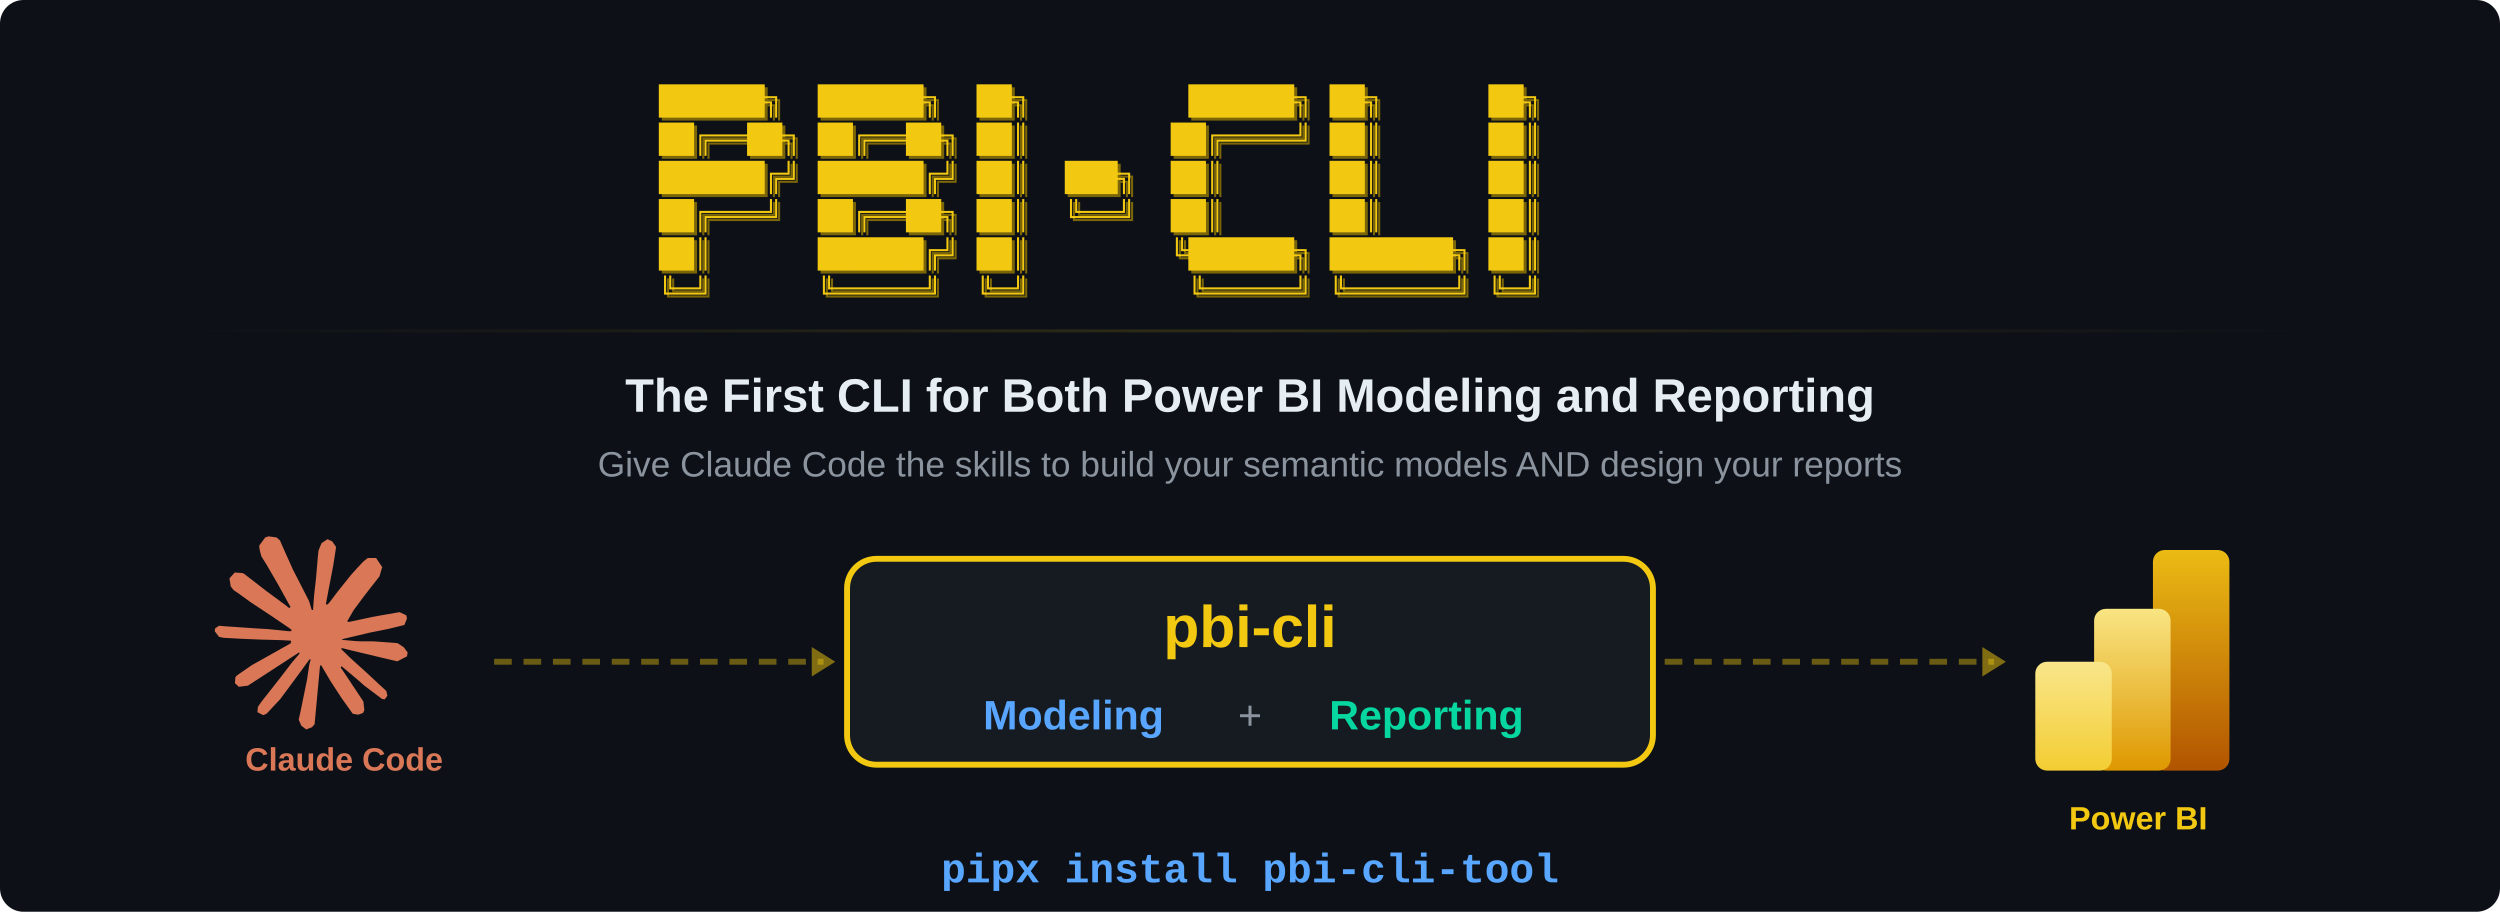
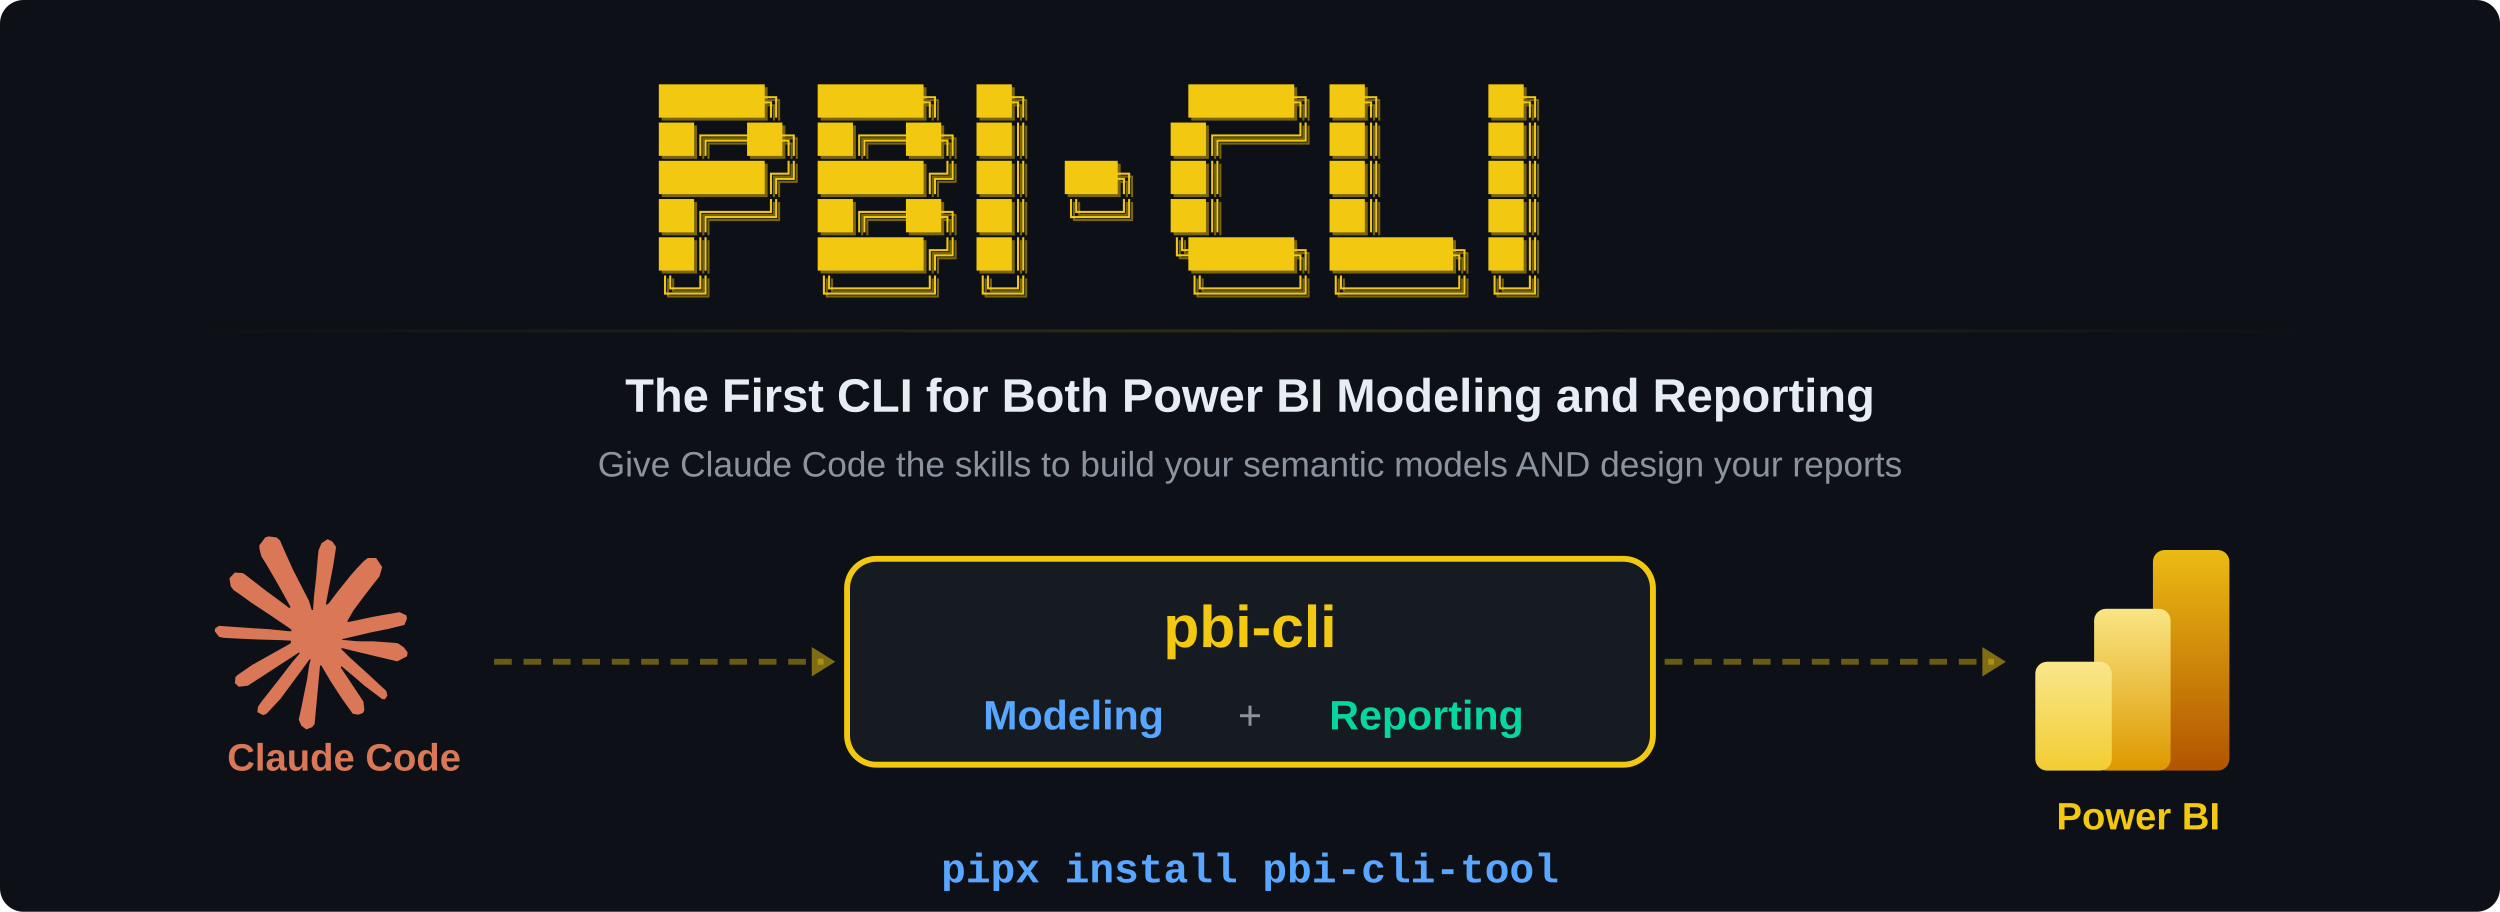
<svg xmlns="http://www.w3.org/2000/svg" width="850" height="310" viewBox="0 0 850 310">
  <defs>
    <linearGradient id="pbi-bar1" x1="50%" y1="0%" x2="50%" y2="100%">
      <stop offset="0%" stop-color="#EBBB14" />
      <stop offset="100%" stop-color="#B25400" />
    </linearGradient>
    <linearGradient id="pbi-bar2" x1="50%" y1="0%" x2="50%" y2="100%">
      <stop offset="0%" stop-color="#F9E583" />
      <stop offset="100%" stop-color="#DE9800" />
    </linearGradient>
    <linearGradient id="pbi-bar3" x1="50%" y1="0%" x2="50%" y2="100%">
      <stop offset="0%" stop-color="#F9E68B" />
      <stop offset="100%" stop-color="#F3CD32" />
    </linearGradient>
    <linearGradient id="glow" x1="0%" y1="0%" x2="100%" y2="0%">
      <stop offset="0%" stop-color="#F2C811" stop-opacity="0" />
      <stop offset="50%" stop-color="#F2C811" stop-opacity="0.15" />
      <stop offset="100%" stop-color="#F2C811" stop-opacity="0" />
    </linearGradient>
  </defs>
  <rect width="100%" height="100%" fill="#0d1117" rx="8" />
  <text font-family="'Courier New', Courier, monospace" font-size="10" fill="#7A6508" xml:space="preserve">
    <tspan x="225" y="38">██████╗  ██████╗  ██╗         ██████╗ ██╗      ██╗</tspan>
    <tspan x="225" y="51">██╔══██╗ ██╔══██╗ ██║        ██╔════╝ ██║      ██║</tspan>
    <tspan x="225" y="64">██████╔╝ ██████╔╝ ██║  ███╗  ██║      ██║      ██║</tspan>
    <tspan x="225" y="77">██╔═══╝  ██╔══██╗ ██║  ╚══╝  ██║      ██║      ██║</tspan>
    <tspan x="225" y="90">██║      ██████╔╝ ██║        ╚██████╗ ███████╗ ██║</tspan>
    <tspan x="225" y="103">╚═╝      ╚═════╝  ╚═╝         ╚═════╝ ╚══════╝ ╚═╝</tspan>
  </text>
  <text font-family="'Courier New', Courier, monospace" font-size="10" fill="#F2C811" xml:space="preserve">
    <tspan x="224" y="37">██████╗  ██████╗  ██╗         ██████╗ ██╗      ██╗</tspan>
    <tspan x="224" y="50">██╔══██╗ ██╔══██╗ ██║        ██╔════╝ ██║      ██║</tspan>
    <tspan x="224" y="63">██████╔╝ ██████╔╝ ██║  ███╗  ██║      ██║      ██║</tspan>
    <tspan x="224" y="76">██╔═══╝  ██╔══██╗ ██║  ╚══╝  ██║      ██║      ██║</tspan>
    <tspan x="224" y="89">██║      ██████╔╝ ██║        ╚██████╗ ███████╗ ██║</tspan>
    <tspan x="224" y="102">╚═╝      ╚═════╝  ╚═╝         ╚═════╝ ╚══════╝ ╚═╝</tspan>
  </text>
  <rect x="60" y="112" width="730" height="1" fill="url(#glow)" />
  <text x="425" y="140" font-family="'Segoe UI', Arial, sans-serif" font-size="16" fill="#e6edf3" text-anchor="middle" font-weight="600">The First CLI for Both Power BI Modeling and Reporting</text>
  <text x="425" y="162" font-family="'Segoe UI', Arial, sans-serif" font-size="12" fill="#8b949e" text-anchor="middle">Give Claude Code the skills to build your semantic models AND design your reports</text>
  <g transform="translate(73, 182) scale(0.055)">
    <path fill="#d97757" d="M 233.96 800.215 L 468.644 668.537 L 472.591 657.101 L 468.644 650.738 L 457.208 650.738 L 417.987 648.322 L 283.893 644.698 L 167.597 639.866 L 54.926 633.826 L 26.577 627.785 L 3.3e-05 592.752 L 2.738 575.275 L 26.577 559.248 L 60.725 562.228 L 136.188 567.383 L 249.423 575.195 L 331.57 580.027 L 453.262 592.671 L 472.591 592.671 L 475.329 584.859 L 468.725 580.027 L 463.571 575.195 L 346.389 495.785 L 219.544 411.866 L 153.101 363.544 L 117.181 339.06 L 99.06 316.107 L 91.248 266.014 L 123.866 230.094 L 167.678 233.074 L 178.873 236.054 L 223.248 270.201 L 318.04 343.57 L 441.826 434.738 L 459.946 449.799 L 467.195 444.644 L 468.081 441.02 L 459.946 427.409 L 392.617 305.718 L 320.779 181.933 L 288.805 130.631 L 280.349 99.866 C 277.369 87.221 275.195 76.591 275.195 63.624 L 312.322 13.208 L 332.859 6.604 L 382.389 13.208 L 403.248 31.329 L 434.014 101.718 L 483.866 212.537 L 561.181 363.221 L 583.812 407.919 L 595.893 449.315 L 600.403 461.96 L 608.215 461.96 L 608.215 454.712 L 614.577 369.826 L 626.336 265.611 L 637.772 131.517 L 641.718 93.745 L 660.403 48.483 L 697.53 24 L 726.524 37.852 L 750.363 72 L 747.06 94.067 L 732.886 186.201 L 705.101 330.524 L 686.98 427.168 L 697.53 427.168 L 709.611 415.087 L 758.497 350.175 L 840.644 247.49 L 876.886 206.738 L 919.168 161.718 L 946.309 140.295 L 997.611 140.295 L 1035.383 196.43 L 1018.47 254.416 L 965.638 321.423 L 921.826 378.202 L 859.007 462.765 L 819.785 530.416 L 823.409 535.812 L 832.752 534.926 L 974.658 504.725 L 1051.329 490.873 L 1142.819 475.168 L 1184.215 494.497 L 1188.725 514.148 L 1172.456 554.336 L 1074.604 578.497 L 959.839 601.45 L 788.94 641.879 L 786.846 643.409 L 789.262 646.389 L 866.255 653.638 L 899.195 655.409 L 979.812 655.409 L 1129.933 666.604 L 1169.154 692.537 L 1192.671 724.269 L 1188.725 748.43 L 1128.322 779.195 L 1046.819 759.866 L 856.591 714.604 L 791.356 698.336 L 782.336 698.336 L 782.336 703.732 L 836.698 756.886 L 936.322 846.846 L 1061.074 962.819 L 1067.436 991.49 L 1051.409 1014.121 L 1034.497 1011.705 L 924.886 929.235 L 882.604 892.108 L 786.846 811.49 L 780.483 811.49 L 780.483 819.946 L 802.55 852.242 L 919.087 1027.409 L 925.128 1081.128 L 916.671 1098.604 L 886.47 1109.154 L 853.289 1103.114 L 785.074 1007.356 L 714.685 899.517 L 657.906 802.872 L 650.98 806.819 L 617.477 1167.705 L 601.772 1186.148 L 565.53 1200 L 535.329 1177.047 L 519.302 1139.92 L 535.329 1066.551 L 554.658 970.792 L 570.362 894.685 L 584.537 800.134 L 592.993 768.725 L 592.43 766.631 L 585.503 767.517 L 514.228 865.369 L 405.826 1011.866 L 320.054 1103.678 L 299.517 1111.812 L 263.92 1093.369 L 267.221 1060.43 L 287.114 1031.114 L 405.826 880.107 L 477.423 786.524 L 523.651 732.483 L 523.329 724.671 L 520.591 724.671 L 205.289 929.396 L 149.154 936.644 L 124.993 914.014 L 127.973 876.886 L 139.409 864.805 L 234.201 799.57 L 233.879 799.893 Z" />
  </g>
-   <text x="117" y="262" font-family="'Segoe UI', Arial, sans-serif" font-size="11" fill="#d97757" text-anchor="middle" font-weight="600">Claude Code</text>
+   <text x="117" y="262" font-family="'Segoe UI', Arial, sans-serif" font-size="13" fill="#d97757" text-anchor="middle" font-weight="600">Claude Code</text>
  <line x1="168" y1="225" x2="280" y2="225" stroke="#F2C811" stroke-width="2" stroke-dasharray="6,4" stroke-opacity="0.4" />
  <polygon points="284,225 276,220 276,230" fill="#F2C811" fill-opacity="0.5" />
  <rect x="288" y="190" width="274" height="70" rx="10" fill="#161b22" stroke="#F2C811" stroke-width="2" />
  <text x="425" y="220" font-family="'Segoe UI', Arial, sans-serif" font-size="20" fill="#F2C811" text-anchor="middle" font-weight="bold">pbi-cli</text>
  <text x="365" y="248" font-family="'Segoe UI', Arial, sans-serif" font-size="14" fill="#58a6ff" text-anchor="middle" font-weight="600">Modeling</text>
  <text x="425" y="248" font-family="'Segoe UI', Arial, sans-serif" font-size="14" fill="#8b949e" text-anchor="middle">+</text>
  <text x="485" y="248" font-family="'Segoe UI', Arial, sans-serif" font-size="14" fill="#06d6a0" text-anchor="middle" font-weight="600">Reporting</text>
  <line x1="566" y1="225" x2="678" y2="225" stroke="#F2C811" stroke-width="2" stroke-dasharray="6,4" stroke-opacity="0.4" />
  <polygon points="682,225 674,220 674,230" fill="#F2C811" fill-opacity="0.5" />
  <g transform="translate(692, 187)">
    <rect x="40" y="0" width="26" height="75" rx="4" fill="url(#pbi-bar1)" />
    <rect x="20" y="20" width="26" height="55" rx="4" fill="url(#pbi-bar2)" />
    <rect x="0" y="38" width="26" height="37" rx="4" fill="url(#pbi-bar3)" />
  </g>
-   <text x="727" y="282" font-family="'Segoe UI', Arial, sans-serif" font-size="11" fill="#F2C811" text-anchor="middle" font-weight="600">Power BI</text>
+   <text x="727" y="282" font-family="'Segoe UI', Arial, sans-serif" font-size="13" fill="#F2C811" text-anchor="middle" font-weight="600">Power BI</text>
  <text x="425" y="300" font-family="'Courier New', Courier, monospace" font-size="14" fill="#58a6ff" text-anchor="middle" font-weight="bold">pipx install pbi-cli-tool</text>
</svg>
